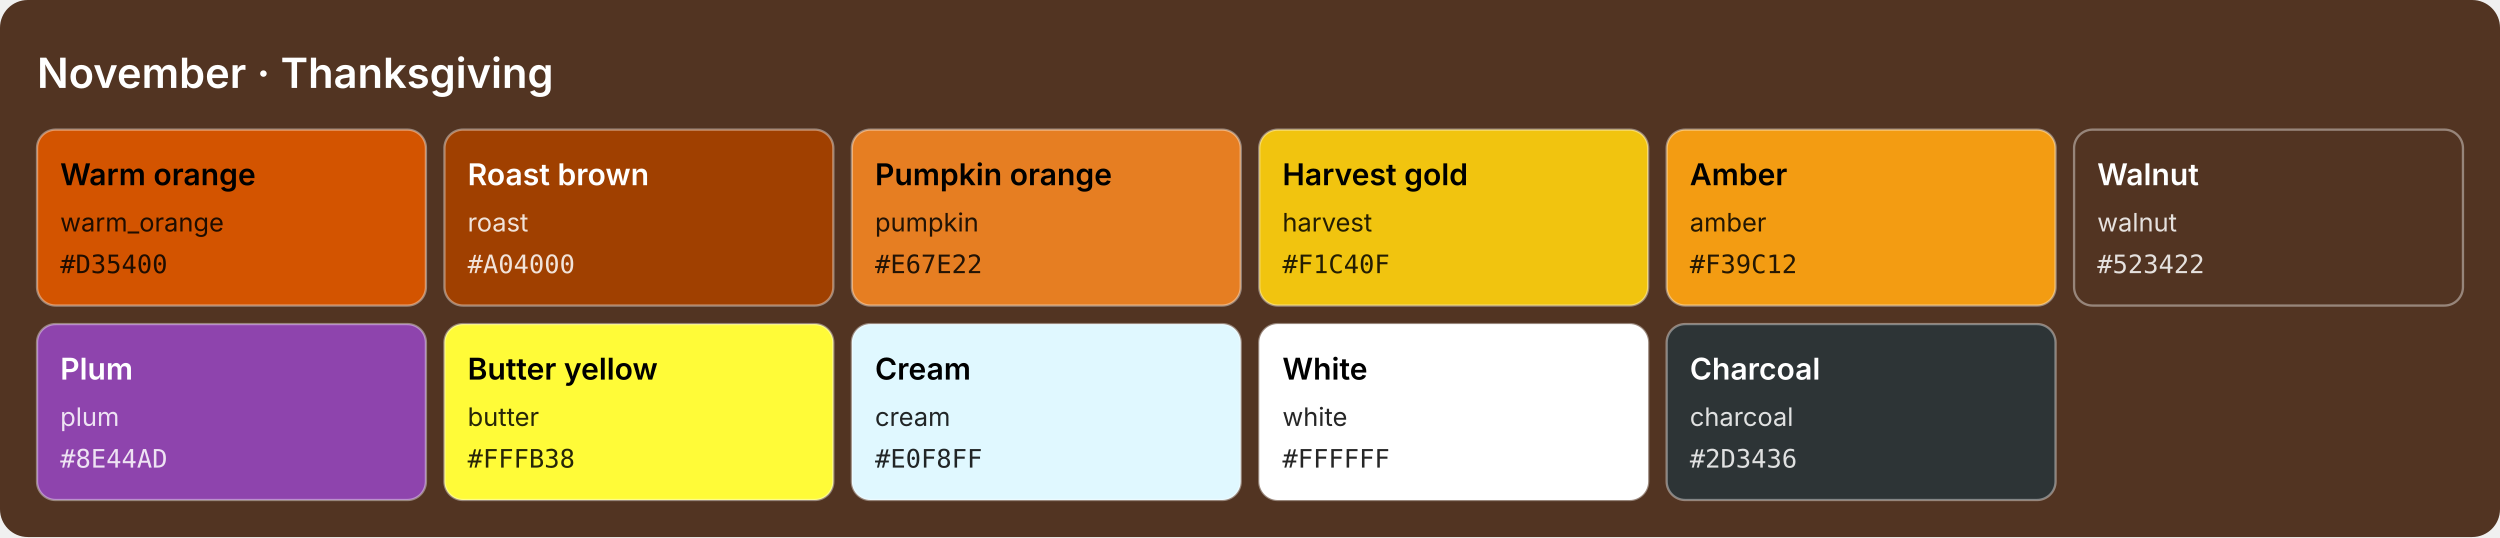
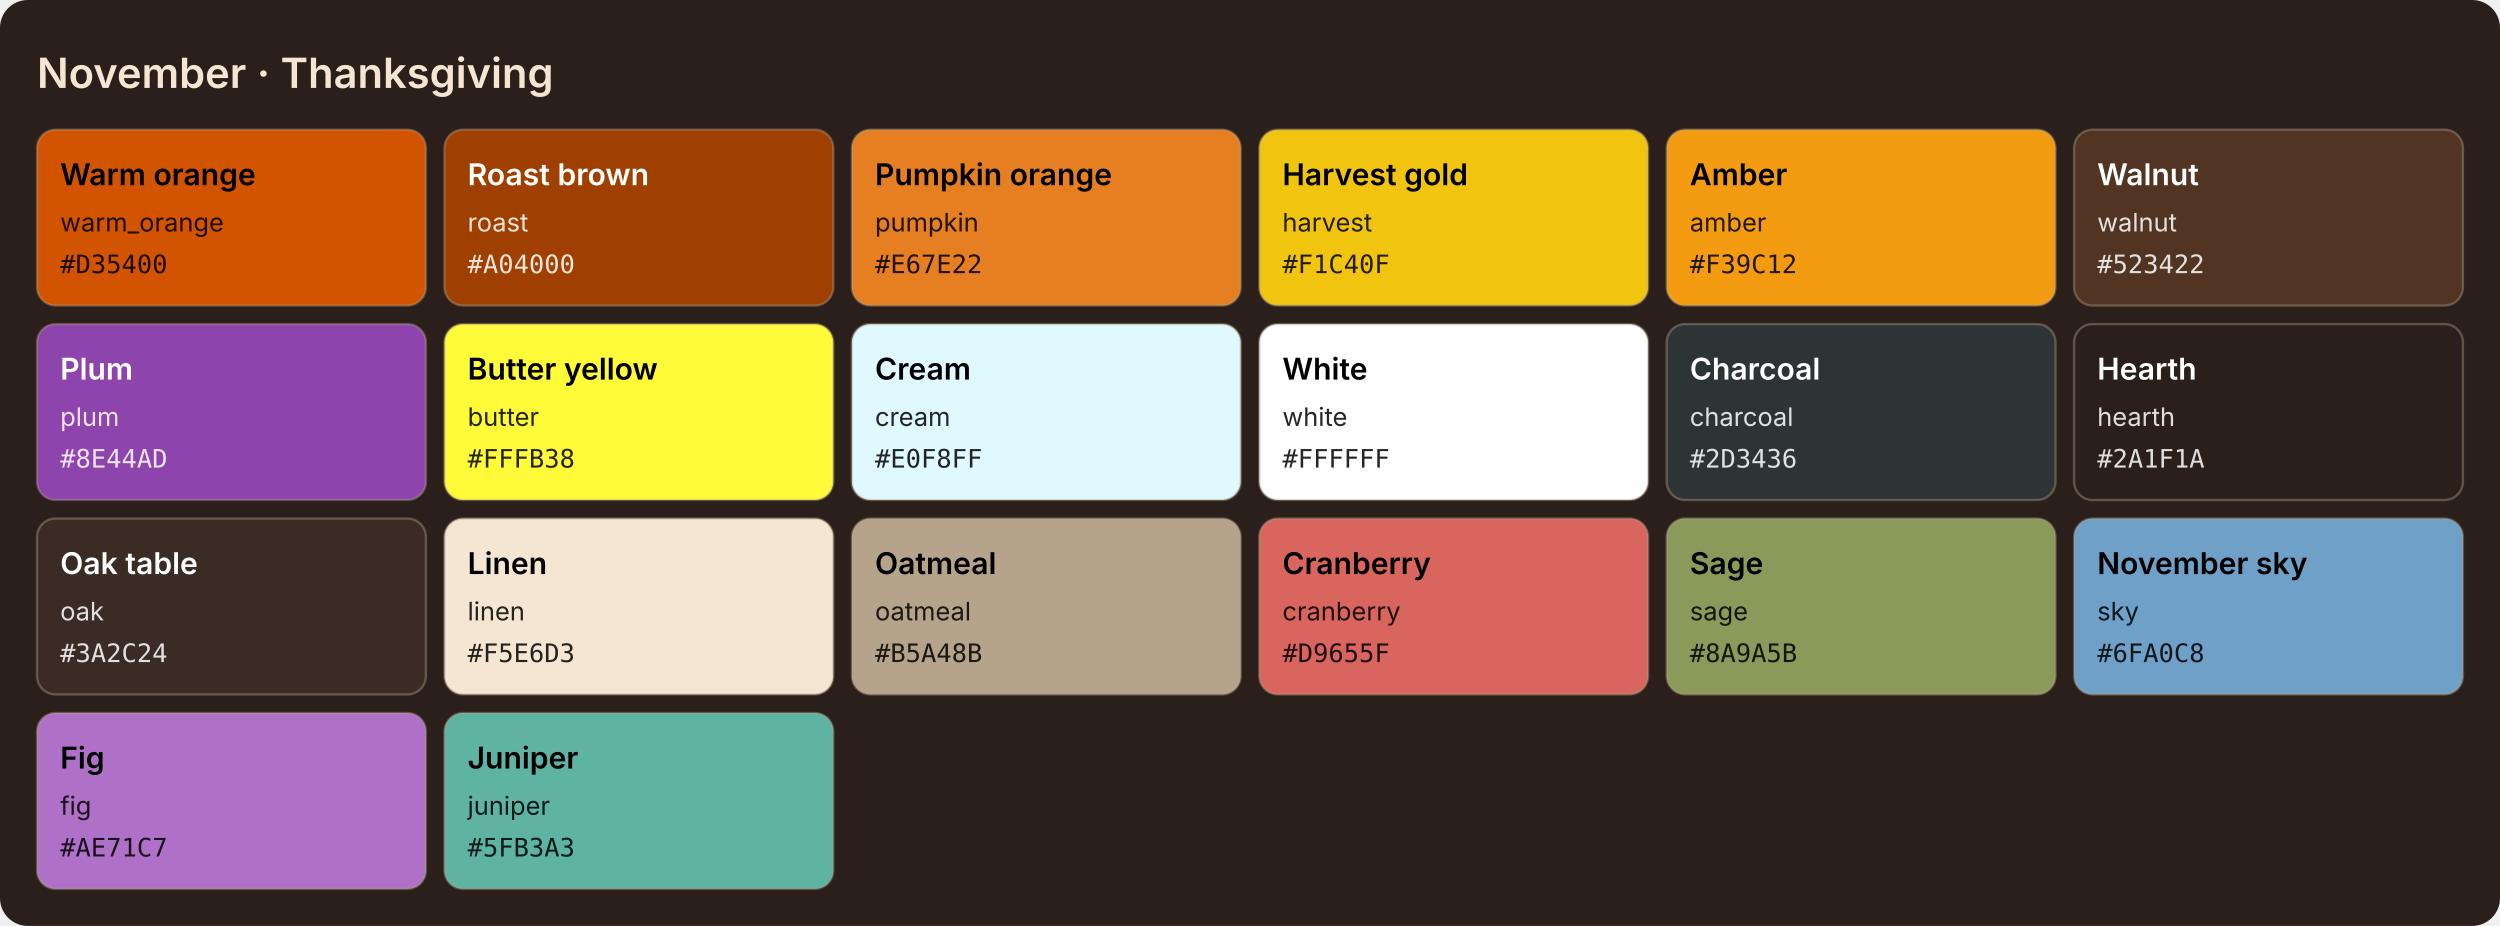
- <svg xmlns="http://www.w3.org/2000/svg" width="1080" height="232" viewBox="0 0 1080 232" font-family="system-ui, -apple-system, 'Segoe UI', sans-serif">
-   <rect width="1080" height="232" rx="12" fill="#523422" />
-   <text x="16" y="38" font-size="18" font-weight="600" fill="#FFFFFF">November · Thanksgiving</text>
+ <svg xmlns="http://www.w3.org/2000/svg" width="1080" height="400" viewBox="0 0 1080 400" font-family="system-ui, -apple-system, 'Segoe UI', sans-serif">
+   <rect width="1080" height="400" rx="12" fill="#2A1F1A" />
+   <text x="16" y="38" font-size="18" font-weight="600" fill="#F5E6D3">November · Thanksgiving</text>
  <g transform="translate(16 56)">
-     <rect width="168" height="76" rx="8" fill="#D35400" stroke="#FFFFFF" stroke-opacity="0.4" />
+     <rect width="168" height="76" rx="8" fill="#D35400" stroke="#B5A48B" stroke-opacity="0.4" />
    <text x="10" y="24" font-size="13" font-weight="600" fill="#000000">Warm orange</text>
    <text x="10" y="44" font-size="11" fill="#000000" fill-opacity="0.85">warm_orange</text>
    <text x="10" y="62" font-size="11" font-family="ui-monospace, Consolas, monospace" fill="#000000" fill-opacity="0.85">#D35400</text>
  </g>
  <g transform="translate(192 56)">
-     <rect width="168" height="76" rx="8" fill="#A04000" stroke="#FFFFFF" stroke-opacity="0.4" />
+     <rect width="168" height="76" rx="8" fill="#A04000" stroke="#B5A48B" stroke-opacity="0.4" />
    <text x="10" y="24" font-size="13" font-weight="600" fill="#FFFFFF">Roast brown</text>
    <text x="10" y="44" font-size="11" fill="#FFFFFF" fill-opacity="0.85">roast</text>
    <text x="10" y="62" font-size="11" font-family="ui-monospace, Consolas, monospace" fill="#FFFFFF" fill-opacity="0.85">#A04000</text>
  </g>
  <g transform="translate(368 56)">
-     <rect width="168" height="76" rx="8" fill="#E67E22" stroke="#FFFFFF" stroke-opacity="0.4" />
+     <rect width="168" height="76" rx="8" fill="#E67E22" stroke="#B5A48B" stroke-opacity="0.4" />
    <text x="10" y="24" font-size="13" font-weight="600" fill="#000000">Pumpkin orange</text>
    <text x="10" y="44" font-size="11" fill="#000000" fill-opacity="0.85">pumpkin</text>
    <text x="10" y="62" font-size="11" font-family="ui-monospace, Consolas, monospace" fill="#000000" fill-opacity="0.85">#E67E22</text>
  </g>
  <g transform="translate(544 56)">
-     <rect width="168" height="76" rx="8" fill="#F1C40F" stroke="#FFFFFF" stroke-opacity="0.4" />
+     <rect width="168" height="76" rx="8" fill="#F1C40F" stroke="#B5A48B" stroke-opacity="0.4" />
    <text x="10" y="24" font-size="13" font-weight="600" fill="#000000">Harvest gold</text>
    <text x="10" y="44" font-size="11" fill="#000000" fill-opacity="0.85">harvest</text>
    <text x="10" y="62" font-size="11" font-family="ui-monospace, Consolas, monospace" fill="#000000" fill-opacity="0.85">#F1C40F</text>
  </g>
  <g transform="translate(720 56)">
-     <rect width="168" height="76" rx="8" fill="#F39C12" stroke="#FFFFFF" stroke-opacity="0.4" />
+     <rect width="168" height="76" rx="8" fill="#F39C12" stroke="#B5A48B" stroke-opacity="0.4" />
    <text x="10" y="24" font-size="13" font-weight="600" fill="#000000">Amber</text>
    <text x="10" y="44" font-size="11" fill="#000000" fill-opacity="0.85">amber</text>
    <text x="10" y="62" font-size="11" font-family="ui-monospace, Consolas, monospace" fill="#000000" fill-opacity="0.85">#F39C12</text>
  </g>
  <g transform="translate(896 56)">
-     <rect width="168" height="76" rx="8" fill="#523422" stroke="#FFFFFF" stroke-opacity="0.4" />
+     <rect width="168" height="76" rx="8" fill="#523422" stroke="#B5A48B" stroke-opacity="0.4" />
    <text x="10" y="24" font-size="13" font-weight="600" fill="#FFFFFF">Walnut</text>
    <text x="10" y="44" font-size="11" fill="#FFFFFF" fill-opacity="0.85">walnut</text>
    <text x="10" y="62" font-size="11" font-family="ui-monospace, Consolas, monospace" fill="#FFFFFF" fill-opacity="0.85">#523422</text>
  </g>
  <g transform="translate(16 140)">
-     <rect width="168" height="76" rx="8" fill="#8E44AD" stroke="#FFFFFF" stroke-opacity="0.4" />
+     <rect width="168" height="76" rx="8" fill="#8E44AD" stroke="#B5A48B" stroke-opacity="0.4" />
    <text x="10" y="24" font-size="13" font-weight="600" fill="#FFFFFF">Plum</text>
    <text x="10" y="44" font-size="11" fill="#FFFFFF" fill-opacity="0.85">plum</text>
    <text x="10" y="62" font-size="11" font-family="ui-monospace, Consolas, monospace" fill="#FFFFFF" fill-opacity="0.85">#8E44AD</text>
  </g>
  <g transform="translate(192 140)">
-     <rect width="168" height="76" rx="8" fill="#FFFB38" stroke="#FFFFFF" stroke-opacity="0.4" />
+     <rect width="168" height="76" rx="8" fill="#FFFB38" stroke="#B5A48B" stroke-opacity="0.4" />
    <text x="10" y="24" font-size="13" font-weight="600" fill="#000000">Butter yellow</text>
    <text x="10" y="44" font-size="11" fill="#000000" fill-opacity="0.85">butter</text>
    <text x="10" y="62" font-size="11" font-family="ui-monospace, Consolas, monospace" fill="#000000" fill-opacity="0.85">#FFFB38</text>
  </g>
  <g transform="translate(368 140)">
-     <rect width="168" height="76" rx="8" fill="#E0F8FF" stroke="#FFFFFF" stroke-opacity="0.4" />
+     <rect width="168" height="76" rx="8" fill="#E0F8FF" stroke="#B5A48B" stroke-opacity="0.4" />
    <text x="10" y="24" font-size="13" font-weight="600" fill="#000000">Cream</text>
    <text x="10" y="44" font-size="11" fill="#000000" fill-opacity="0.85">cream</text>
    <text x="10" y="62" font-size="11" font-family="ui-monospace, Consolas, monospace" fill="#000000" fill-opacity="0.85">#E0F8FF</text>
  </g>
  <g transform="translate(544 140)">
-     <rect width="168" height="76" rx="8" fill="#FFFFFF" stroke="#FFFFFF" stroke-opacity="0.4" />
+     <rect width="168" height="76" rx="8" fill="#FFFFFF" stroke="#B5A48B" stroke-opacity="0.4" />
    <text x="10" y="24" font-size="13" font-weight="600" fill="#000000">White</text>
    <text x="10" y="44" font-size="11" fill="#000000" fill-opacity="0.85">white</text>
    <text x="10" y="62" font-size="11" font-family="ui-monospace, Consolas, monospace" fill="#000000" fill-opacity="0.85">#FFFFFF</text>
  </g>
  <g transform="translate(720 140)">
-     <rect width="168" height="76" rx="8" fill="#2D3436" stroke="#FFFFFF" stroke-opacity="0.4" />
+     <rect width="168" height="76" rx="8" fill="#2D3436" stroke="#B5A48B" stroke-opacity="0.4" />
    <text x="10" y="24" font-size="13" font-weight="600" fill="#FFFFFF">Charcoal</text>
    <text x="10" y="44" font-size="11" fill="#FFFFFF" fill-opacity="0.85">charcoal</text>
    <text x="10" y="62" font-size="11" font-family="ui-monospace, Consolas, monospace" fill="#FFFFFF" fill-opacity="0.85">#2D3436</text>
  </g>
+   <g transform="translate(896 140)">
+     <rect width="168" height="76" rx="8" fill="#2A1F1A" stroke="#B5A48B" stroke-opacity="0.4" />
+     <text x="10" y="24" font-size="13" font-weight="600" fill="#FFFFFF">Hearth</text>
+     <text x="10" y="44" font-size="11" fill="#FFFFFF" fill-opacity="0.85">hearth</text>
+     <text x="10" y="62" font-size="11" font-family="ui-monospace, Consolas, monospace" fill="#FFFFFF" fill-opacity="0.85">#2A1F1A</text>
+   </g>
+   <g transform="translate(16 224)">
+     <rect width="168" height="76" rx="8" fill="#3A2C24" stroke="#B5A48B" stroke-opacity="0.4" />
+     <text x="10" y="24" font-size="13" font-weight="600" fill="#FFFFFF">Oak table</text>
+     <text x="10" y="44" font-size="11" fill="#FFFFFF" fill-opacity="0.85">oak</text>
+     <text x="10" y="62" font-size="11" font-family="ui-monospace, Consolas, monospace" fill="#FFFFFF" fill-opacity="0.85">#3A2C24</text>
+   </g>
+   <g transform="translate(192 224)">
+     <rect width="168" height="76" rx="8" fill="#F5E6D3" stroke="#B5A48B" stroke-opacity="0.4" />
+     <text x="10" y="24" font-size="13" font-weight="600" fill="#000000">Linen</text>
+     <text x="10" y="44" font-size="11" fill="#000000" fill-opacity="0.85">linen</text>
+     <text x="10" y="62" font-size="11" font-family="ui-monospace, Consolas, monospace" fill="#000000" fill-opacity="0.85">#F5E6D3</text>
+   </g>
+   <g transform="translate(368 224)">
+     <rect width="168" height="76" rx="8" fill="#B5A48B" stroke="#B5A48B" stroke-opacity="0.4" />
+     <text x="10" y="24" font-size="13" font-weight="600" fill="#000000">Oatmeal</text>
+     <text x="10" y="44" font-size="11" fill="#000000" fill-opacity="0.85">oatmeal</text>
+     <text x="10" y="62" font-size="11" font-family="ui-monospace, Consolas, monospace" fill="#000000" fill-opacity="0.85">#B5A48B</text>
+   </g>
+   <g transform="translate(544 224)">
+     <rect width="168" height="76" rx="8" fill="#D9655F" stroke="#B5A48B" stroke-opacity="0.4" />
+     <text x="10" y="24" font-size="13" font-weight="600" fill="#000000">Cranberry</text>
+     <text x="10" y="44" font-size="11" fill="#000000" fill-opacity="0.85">cranberry</text>
+     <text x="10" y="62" font-size="11" font-family="ui-monospace, Consolas, monospace" fill="#000000" fill-opacity="0.85">#D9655F</text>
+   </g>
+   <g transform="translate(720 224)">
+     <rect width="168" height="76" rx="8" fill="#8A9A5B" stroke="#B5A48B" stroke-opacity="0.4" />
+     <text x="10" y="24" font-size="13" font-weight="600" fill="#000000">Sage</text>
+     <text x="10" y="44" font-size="11" fill="#000000" fill-opacity="0.85">sage</text>
+     <text x="10" y="62" font-size="11" font-family="ui-monospace, Consolas, monospace" fill="#000000" fill-opacity="0.85">#8A9A5B</text>
+   </g>
+   <g transform="translate(896 224)">
+     <rect width="168" height="76" rx="8" fill="#6FA0C8" stroke="#B5A48B" stroke-opacity="0.4" />
+     <text x="10" y="24" font-size="13" font-weight="600" fill="#000000">November sky</text>
+     <text x="10" y="44" font-size="11" fill="#000000" fill-opacity="0.85">sky</text>
+     <text x="10" y="62" font-size="11" font-family="ui-monospace, Consolas, monospace" fill="#000000" fill-opacity="0.85">#6FA0C8</text>
+   </g>
+   <g transform="translate(16 308)">
+     <rect width="168" height="76" rx="8" fill="#AE71C7" stroke="#B5A48B" stroke-opacity="0.4" />
+     <text x="10" y="24" font-size="13" font-weight="600" fill="#000000">Fig</text>
+     <text x="10" y="44" font-size="11" fill="#000000" fill-opacity="0.85">fig</text>
+     <text x="10" y="62" font-size="11" font-family="ui-monospace, Consolas, monospace" fill="#000000" fill-opacity="0.85">#AE71C7</text>
+   </g>
+   <g transform="translate(192 308)">
+     <rect width="168" height="76" rx="8" fill="#5FB3A3" stroke="#B5A48B" stroke-opacity="0.4" />
+     <text x="10" y="24" font-size="13" font-weight="600" fill="#000000">Juniper</text>
+     <text x="10" y="44" font-size="11" fill="#000000" fill-opacity="0.85">juniper</text>
+     <text x="10" y="62" font-size="11" font-family="ui-monospace, Consolas, monospace" fill="#000000" fill-opacity="0.85">#5FB3A3</text>
+   </g>
</svg>
